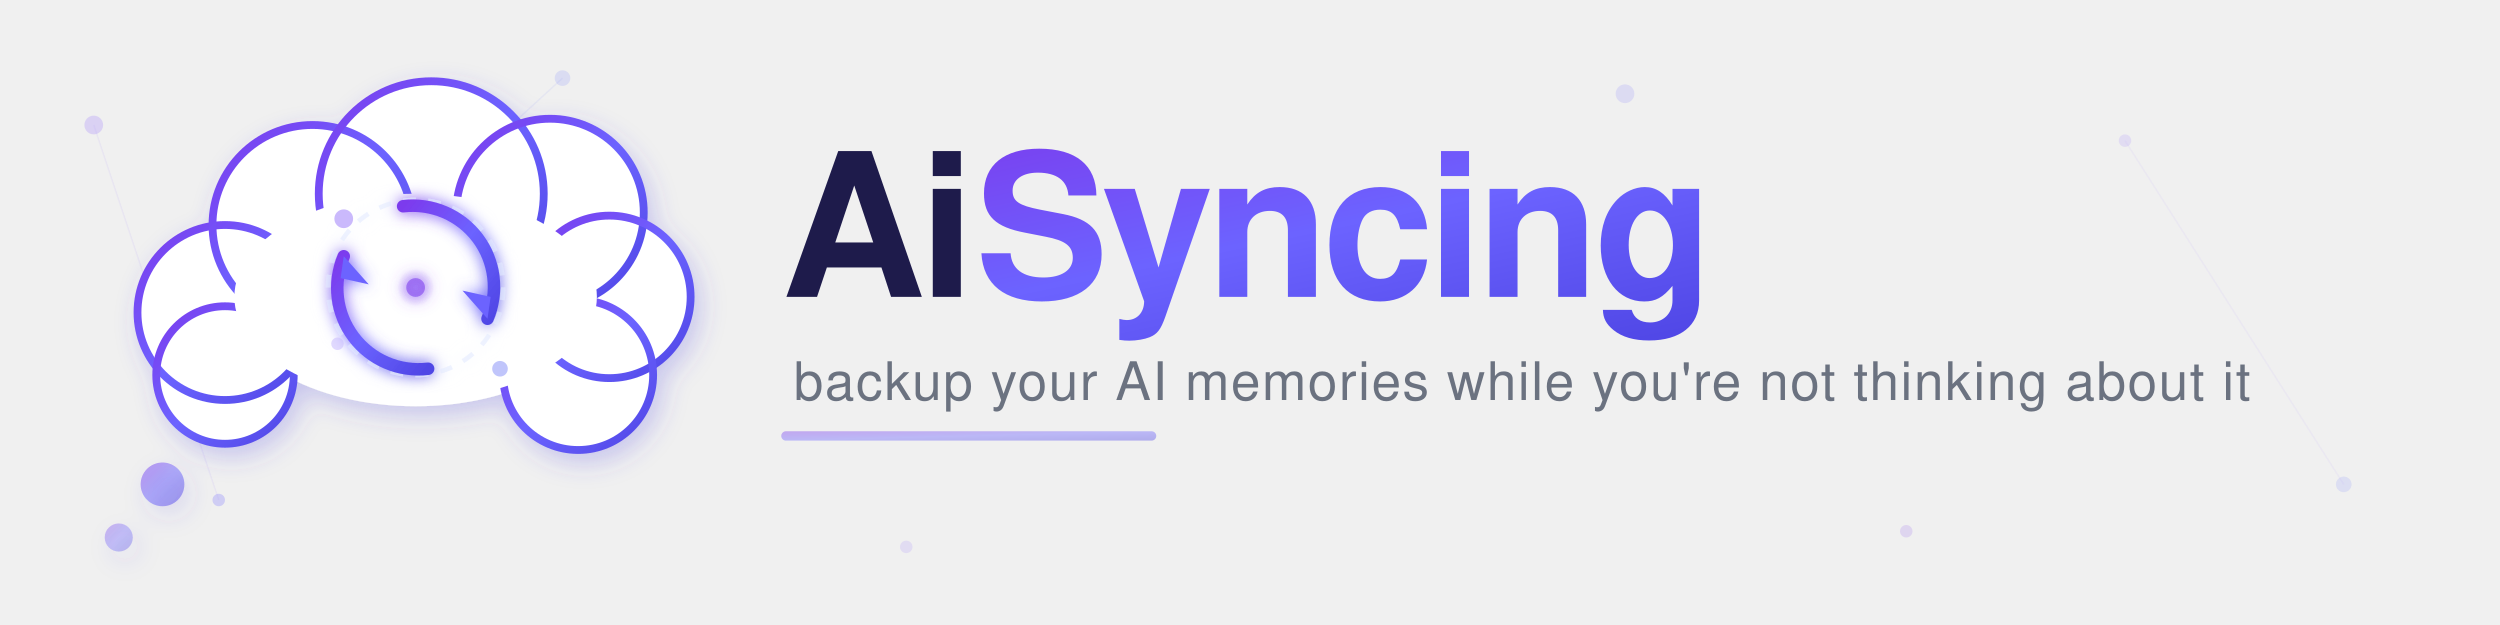
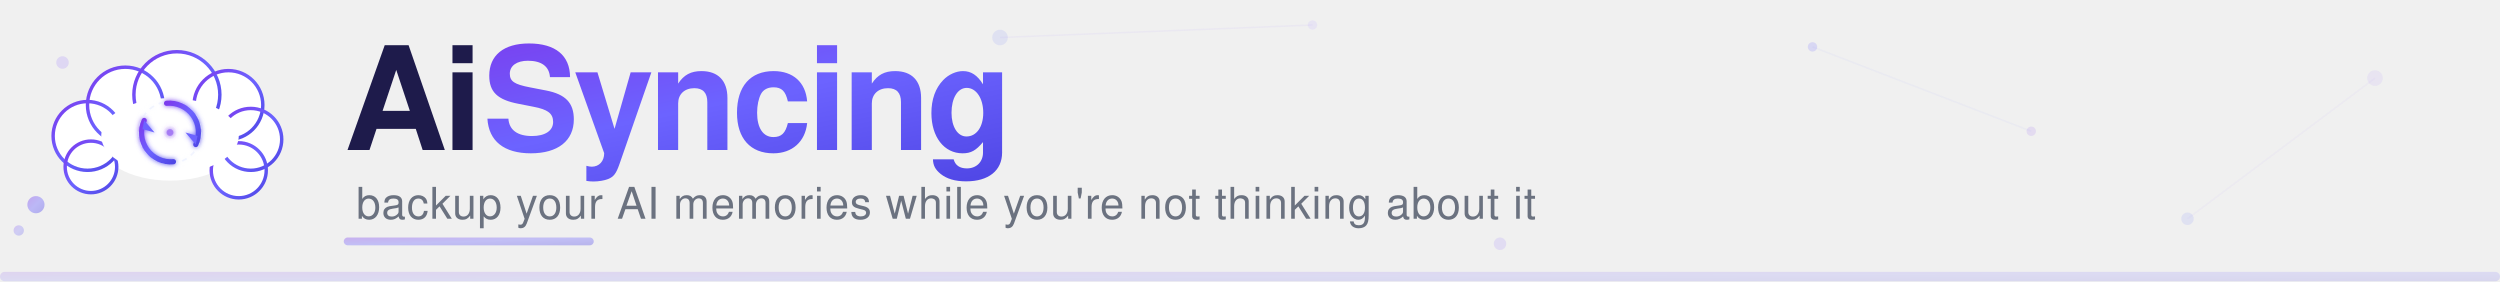
- <svg xmlns="http://www.w3.org/2000/svg" viewBox="0 0 800 200" width="800" height="200">
+ <svg xmlns="http://www.w3.org/2000/svg" viewBox="0 0 800 90" width="800" height="90">
  <defs>
-     <linearGradient id="bubbleGrad" x1="0%" y1="0%" x2="100%" y2="100%">
+     <linearGradient id="g" x1="0%" y1="0%" x2="100%" y2="100%">
      <stop offset="0%" stop-color="#7C3AED" />
      <stop offset="50%" stop-color="#6C63FF" />
      <stop offset="100%" stop-color="#4F46E5" />
    </linearGradient>
    <filter id="glow">
-       <feGaussianBlur stdDeviation="2.5" result="blur" />
+       <feGaussianBlur stdDeviation="1.5" result="b" />
      <feMerge>
-         <feMergeNode in="blur" />
+         <feMergeNode in="b" />
        <feMergeNode in="SourceGraphic" />
      </feMerge>
    </filter>
-     <filter id="shadow">
-       <feDropShadow dx="2" dy="3" stdDeviation="4" flood-color="#4F46E5" flood-opacity="0.25" />
-     </filter>
-     <radialGradient id="dotGlow" cx="50%" cy="50%" r="50%">
+     <radialGradient id="dg" cx="50%" cy="50%" r="50%">
      <stop offset="0%" stop-color="#A78BFA" />
      <stop offset="100%" stop-color="#7C3AED" stop-opacity="0" />
    </radialGradient>
  </defs>
-   <circle cx="30" cy="40" r="3" fill="#A78BFA" opacity="0.3" />
-   <circle cx="70" cy="160" r="2" fill="#6C63FF" opacity="0.25" />
-   <circle cx="180" cy="25" r="2.5" fill="#818CF8" opacity="0.2" />
-   <circle cx="290" cy="175" r="2" fill="#A78BFA" opacity="0.2" />
-   <circle cx="520" cy="30" r="3" fill="#6C63FF" opacity="0.15" />
-   <circle cx="680" cy="45" r="2" fill="#A78BFA" opacity="0.2" />
-   <circle cx="750" cy="155" r="2.5" fill="#818CF8" opacity="0.18" />
-   <circle cx="610" cy="170" r="2" fill="#7C3AED" opacity="0.15" />
-   <line x1="30" y1="40" x2="70" y2="160" stroke="#A78BFA" stroke-width="0.5" opacity="0.1" />
-   <line x1="180" y1="25" x2="120" y2="80" stroke="#818CF8" stroke-width="0.5" opacity="0.1" />
-   <line x1="680" y1="45" x2="750" y2="155" stroke="#A78BFA" stroke-width="0.5" opacity="0.08" />
-   <g filter="url(#shadow)">
-     <circle cx="52" cy="155" r="7" fill="url(#bubbleGrad)" opacity="0.5" />
-     <circle cx="38" cy="172" r="4.5" fill="url(#bubbleGrad)" opacity="0.35" />
-     <circle cx="72" cy="100" r="28" fill="white" />
-     <circle cx="100" cy="72" r="32" fill="white" />
-     <circle cx="138" cy="62" r="36" fill="white" />
-     <circle cx="176" cy="68" r="30" fill="white" />
-     <circle cx="195" cy="95" r="26" fill="white" />
-     <circle cx="185" cy="120" r="24" fill="white" />
-     <circle cx="72" cy="120" r="22" fill="white" />
-     <ellipse cx="133" cy="95" rx="60" ry="35" fill="white" />
-     <circle cx="72" cy="100" r="28" fill="none" stroke="url(#bubbleGrad)" stroke-width="2.5" />
-     <circle cx="100" cy="72" r="32" fill="none" stroke="url(#bubbleGrad)" stroke-width="2.5" />
-     <circle cx="138" cy="62" r="36" fill="none" stroke="url(#bubbleGrad)" stroke-width="2.5" />
-     <circle cx="176" cy="68" r="30" fill="none" stroke="url(#bubbleGrad)" stroke-width="2.5" />
-     <circle cx="195" cy="95" r="26" fill="none" stroke="url(#bubbleGrad)" stroke-width="2.5" />
-     <circle cx="185" cy="120" r="24" fill="none" stroke="url(#bubbleGrad)" stroke-width="2.5" />
-     <circle cx="72" cy="120" r="22" fill="none" stroke="url(#bubbleGrad)" stroke-width="2.5" />
-     <ellipse cx="133" cy="95" rx="58" ry="33" fill="white" />
+   <circle cx="20" cy="20" r="2" fill="#A78BFA" opacity="0.25" />
+   <circle cx="320" cy="12" r="2.5" fill="#818CF8" opacity="0.15" />
+   <circle cx="480" cy="78" r="2" fill="#A78BFA" opacity="0.2" />
+   <circle cx="580" cy="15" r="1.5" fill="#6C63FF" opacity="0.18" />
+   <circle cx="700" cy="70" r="2" fill="#818CF8" opacity="0.15" />
+   <circle cx="760" cy="25" r="2.5" fill="#A78BFA" opacity="0.12" />
+   <circle cx="420" cy="8" r="1.5" fill="#C4B5FD" opacity="0.2" />
+   <circle cx="650" cy="42" r="1.5" fill="#7C3AED" opacity="0.12" />
+   <line x1="320" y1="12" x2="420" y2="8" stroke="#A78BFA" stroke-width="0.5" opacity="0.08" />
+   <line x1="580" y1="15" x2="650" y2="42" stroke="#818CF8" stroke-width="0.5" opacity="0.06" />
+   <line x1="700" y1="70" x2="760" y2="25" stroke="#A78BFA" stroke-width="0.5" opacity="0.06" />
+   <rect x="0" y="87" width="800" height="3" rx="1.5" fill="url(#g)" opacity="0.15" />
+   <g transform="translate(28, 38) scale(0.55)">
+     <circle cx="-30" cy="50" r="5" fill="url(#g)" opacity="0.4" />
+     <circle cx="-40" cy="65" r="3" fill="url(#g)" opacity="0.25" />
+     <circle cx="0" cy="10" r="20" fill="white" />
+     <circle cx="22" cy="-8" r="22" fill="white" />
+     <circle cx="52" cy="-14" r="25" fill="white" />
+     <circle cx="82" cy="-8" r="20" fill="white" />
+     <circle cx="95" cy="12" r="18" fill="white" />
+     <circle cx="88" cy="30" r="16" fill="white" />
+     <circle cx="2" cy="28" r="15" fill="white" />
+     <ellipse cx="48" cy="12" rx="42" ry="24" fill="white" />
+     <circle cx="0" cy="10" r="20" fill="none" stroke="url(#g)" stroke-width="2" />
+     <circle cx="22" cy="-8" r="22" fill="none" stroke="url(#g)" stroke-width="2" />
+     <circle cx="52" cy="-14" r="25" fill="none" stroke="url(#g)" stroke-width="2" />
+     <circle cx="82" cy="-8" r="20" fill="none" stroke="url(#g)" stroke-width="2" />
+     <circle cx="95" cy="12" r="18" fill="none" stroke="url(#g)" stroke-width="2" />
+     <circle cx="88" cy="30" r="16" fill="none" stroke="url(#g)" stroke-width="2" />
+     <circle cx="2" cy="28" r="15" fill="none" stroke="url(#g)" stroke-width="2" />
+     <ellipse cx="48" cy="10" rx="40" ry="22" fill="white" />
+     <g transform="translate(48, 8)" filter="url(#glow)">
+       <ellipse cx="0" cy="0" rx="18" ry="18" fill="none" stroke="#E0E7FF" stroke-width="1" stroke-dasharray="3,3" opacity="0.4" />
+       <path d="M -2,-17 A 17,17 0 0,1 15,7" fill="none" stroke="url(#g)" stroke-width="3" stroke-linecap="round" />
+       <polygon points="15,7 9,0 16,2" fill="#6C63FF" />
+       <path d="M 2,17 A 17,17 0 0,1 -15,-7" fill="none" stroke="url(#g)" stroke-width="3" stroke-linecap="round" />
+       <polygon points="-15,-7 -9,0 -16,-2" fill="#6C63FF" />
+       <circle cx="0" cy="0" r="2" fill="#7C3AED" opacity="0.5" />
+       <circle cx="0" cy="0" r="4" fill="url(#dg)" opacity="0.3" />
+     </g>
  </g>
-   <g transform="translate(133,92)" filter="url(#glow)">
-     <ellipse cx="0" cy="0" rx="28" ry="28" fill="none" stroke="#E0E7FF" stroke-width="1.5" stroke-dasharray="4,4" opacity="0.5" />
-     <path d="M -4,-26 A 26,26 0 0,1 23,10" fill="none" stroke="url(#bubbleGrad)" stroke-width="4" stroke-linecap="round" />
-     <polygon points="23,10 15,1 24,3" fill="#6C63FF" />
-     <path d="M 4,26 A 26,26 0 0,1 -23,-10" fill="none" stroke="url(#bubbleGrad)" stroke-width="4" stroke-linecap="round" />
-     <polygon points="-23,-10 -15,-1 -24,-3" fill="#6C63FF" />
-     <circle cx="0" cy="0" r="3" fill="#7C3AED" opacity="0.6" />
-     <circle cx="0" cy="0" r="6" fill="url(#dotGlow)" opacity="0.4" />
-   </g>
-   <circle cx="110" cy="70" r="3" fill="#A78BFA" opacity="0.6" />
-   <circle cx="160" cy="118" r="2.5" fill="#818CF8" opacity="0.5" />
-   <circle cx="108" cy="110" r="2" fill="#C4B5FD" opacity="0.5" />
-   <g transform="translate(250, 0)">
-     <text x="0" y="95" font-family="system-ui, -apple-system, 'Segoe UI', Helvetica, Arial, sans-serif" font-size="64" font-weight="800" fill="#1E1B4B" letter-spacing="-2">
-       Ai<tspan fill="url(#bubbleGrad)">Syncing</tspan>
-     </text>
-     <text x="4" y="128" font-family="system-ui, -apple-system, 'Segoe UI', Helvetica, Arial, sans-serif" font-size="17" fill="#6B7280" font-weight="400" letter-spacing="0.5">
-       backup your AI memories while you're not thinking about it
-     </text>
-     <rect x="0" y="138" width="120" height="3" rx="1.5" fill="url(#bubbleGrad)" opacity="0.4" />
-   </g>
+   <text x="110" y="48" font-family="system-ui, -apple-system, 'Segoe UI', Helvetica, Arial, sans-serif" font-size="46" font-weight="800" fill="#1E1B4B" letter-spacing="-1.5">
+     Ai<tspan fill="url(#g)">Syncing</tspan>
+   </text>
+   <text x="114" y="70" font-family="system-ui, -apple-system, 'Segoe UI', Helvetica, Arial, sans-serif" font-size="14" fill="#6B7280" font-weight="400" letter-spacing="0.3">
+     backup your AI memories while you're not thinking about it
+   </text>
+   <rect x="110" y="76" width="80" height="2.5" rx="1.25" fill="url(#g)" opacity="0.35" />
</svg>
